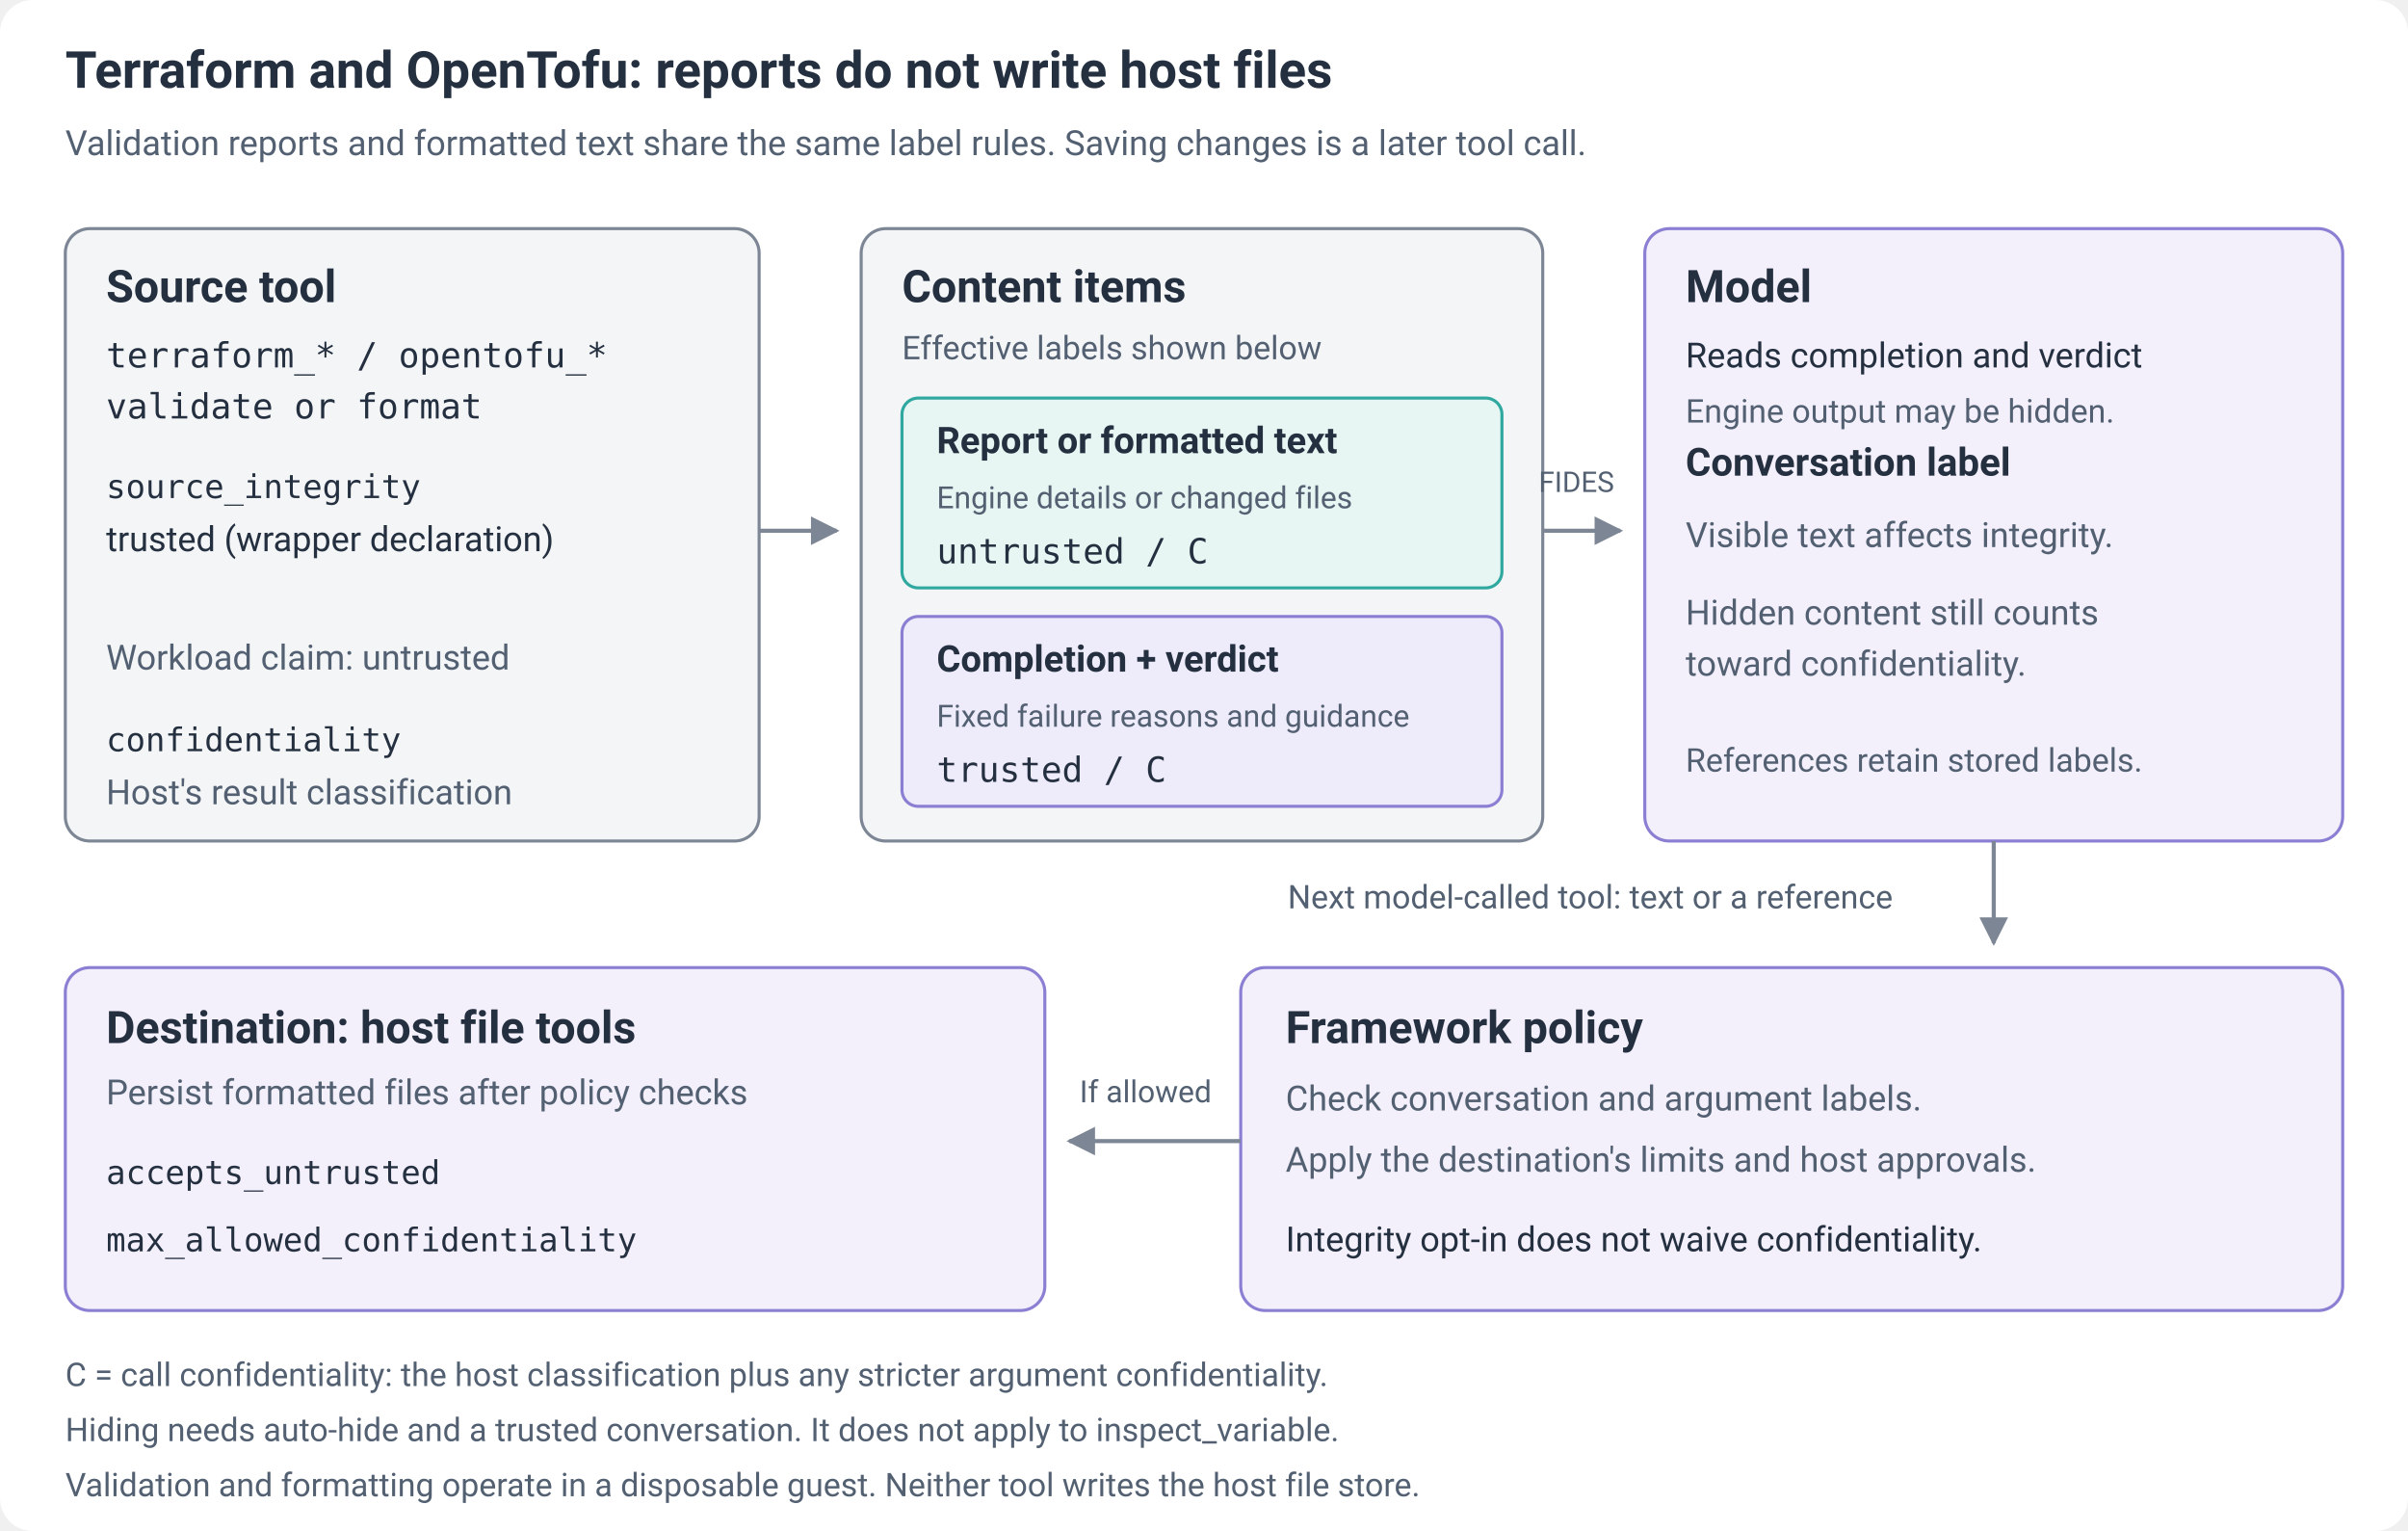
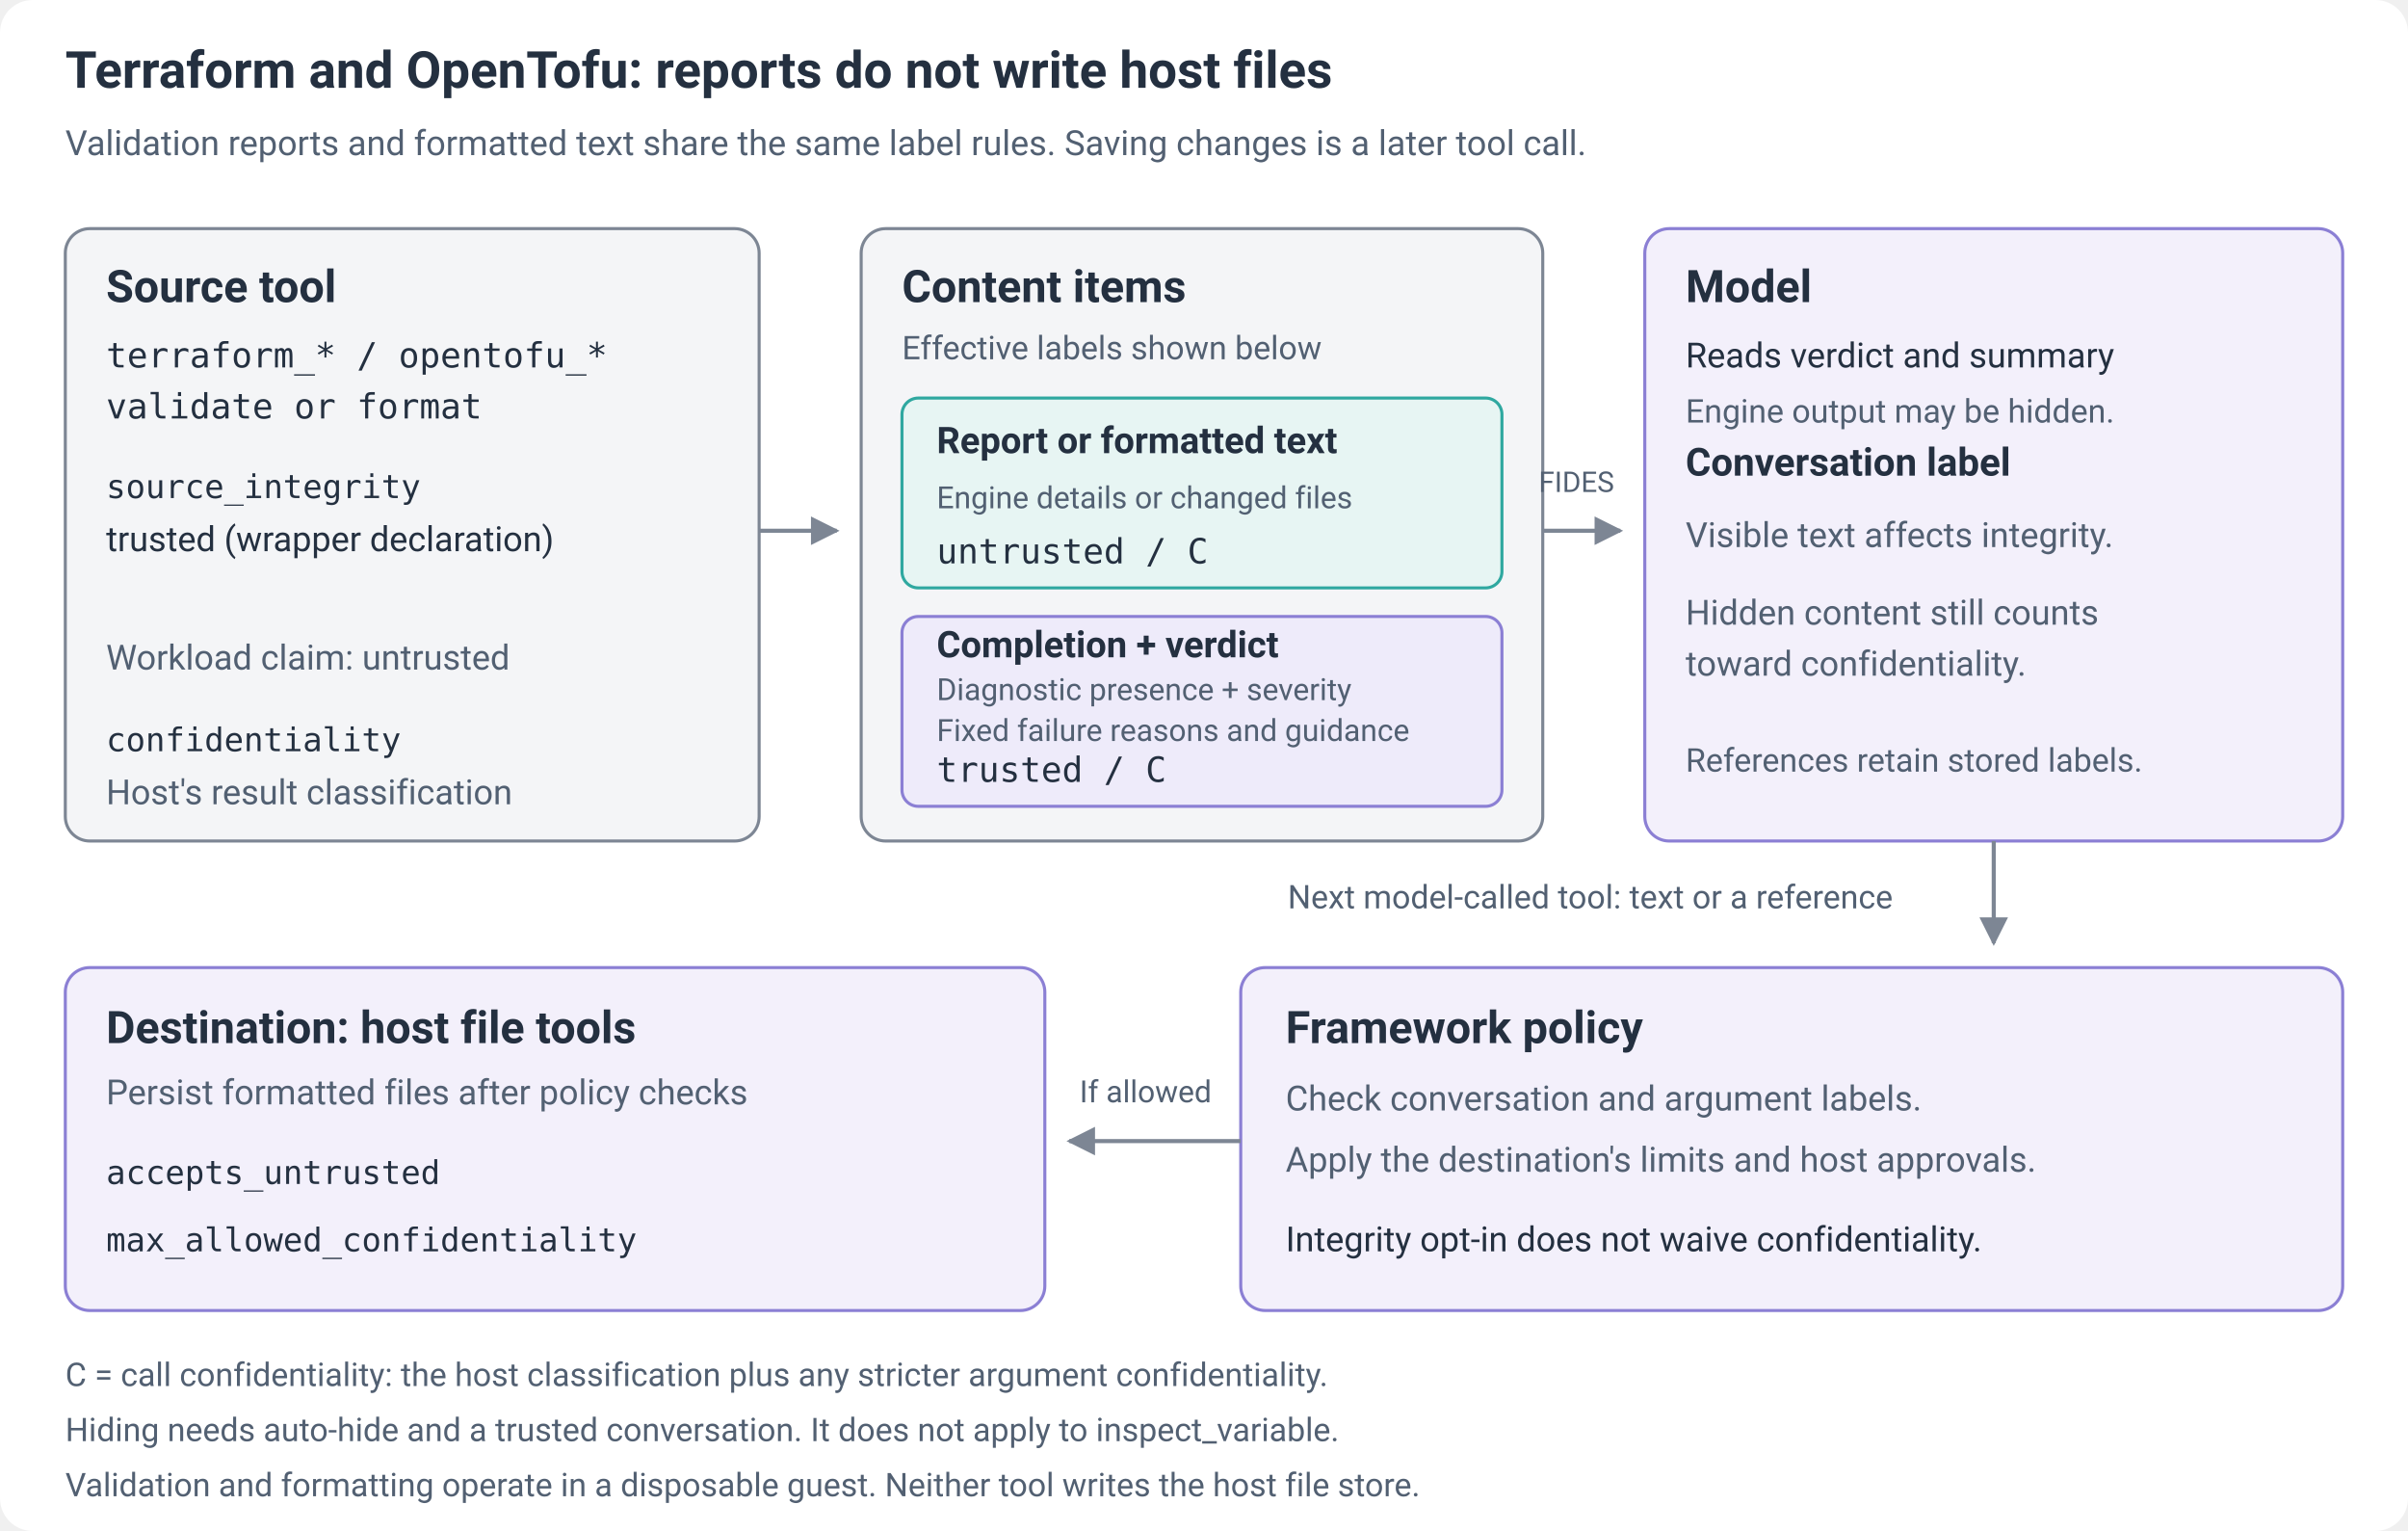
<svg xmlns="http://www.w3.org/2000/svg" viewBox="0 0 1180 750" width="1180" height="750" role="img" aria-labelledby="terraform-title terraform-desc" font-family="ui-sans-serif, system-ui, -apple-system, 'Segoe UI', Roboto, Helvetica, Arial, sans-serif">
  <defs>
    <marker id="terraform-arrow" viewBox="0 0 10 10" refX="9" refY="5" markerWidth="7" markerHeight="7" orient="auto-start-reverse">
      <path d="M 0 0 L 10 5 L 0 10 z" fill="#7d8694" />
    </marker>
  </defs>
  <rect width="1180" height="750" rx="16" fill="#ffffff" />
  <text x="32" y="43" font-size="25" font-weight="600" fill="#243040">Terraform and OpenTofu: reports do not write host files</text>
  <text x="32" y="76" font-size="17" fill="#526072">Validation reports and formatted text share the same label rules. Saving changes is a later tool call.</text>
  <rect x="32" y="112" width="340" height="300" rx="12" fill="#f4f5f7" stroke="#7d8694" stroke-width="1.5" />
  <text x="52" y="148" font-size="22" font-weight="600" fill="#243040">Source tool</text>
  <text x="52" y="180" font-size="17" font-family="ui-monospace, Consolas, monospace" fill="#243040">terraform_* / opentofu_*</text>
  <text x="52" y="205" font-size="17" font-family="ui-monospace, Consolas, monospace" fill="#243040">validate or format</text>
  <text x="52" y="244" font-size="16" font-family="ui-monospace, Consolas, monospace" fill="#243040">source_integrity</text>
  <text x="52" y="270" font-size="17" fill="#243040">trusted (wrapper declaration)</text>
  <text x="52" y="328" font-size="17" fill="#526072">Workload claim: untrusted</text>
  <text x="52" y="368" font-size="16" font-family="ui-monospace, Consolas, monospace" fill="#243040">confidentiality</text>
  <text x="52" y="394" font-size="17" fill="#526072">Host's result classification</text>
  <path d="M 372 260 H 410" fill="none" stroke="#7d8694" stroke-width="2" marker-end="url(#terraform-arrow)" />
  <rect x="422" y="112" width="334" height="300" rx="12" fill="#f4f5f7" stroke="#7d8694" stroke-width="1.5" />
  <text x="442" y="148" font-size="22" font-weight="600" fill="#243040">Content items</text>
  <text x="442" y="176" font-size="16" fill="#526072">Effective labels shown below</text>
  <rect x="442" y="195" width="294" height="93" rx="8" fill="#e7f5f3" stroke="#2fa8a0" stroke-width="1.5" />
  <text x="459" y="222" font-size="18" font-weight="600" fill="#243040">Report or formatted text</text>
  <text x="459" y="249" font-size="15" fill="#526072">Engine details or changed files</text>
  <text x="459" y="276" font-size="17" font-family="ui-monospace, Consolas, monospace" fill="#243040">untrusted / C</text>
  <rect x="442" y="302" width="294" height="93" rx="8" fill="#eeebfa" stroke="#8b7fd4" stroke-width="1.5" />
-   <text x="459" y="329" font-size="18" font-weight="600" fill="#243040">Completion + verdict</text>
-   <text x="459" y="356" font-size="15" fill="#526072">Fixed failure reasons and guidance</text>
+   <text x="459" y="322" font-size="18" font-weight="600" fill="#243040">Completion + verdict</text>
+   <text x="459" y="343" font-size="15" fill="#526072">Diagnostic presence + severity</text>
+   <text x="459" y="363" font-size="15" fill="#526072">Fixed failure reasons and guidance</text>
  <text x="459" y="383" font-size="17" font-family="ui-monospace, Consolas, monospace" fill="#243040">trusted / C</text>
  <path d="M 756 260 H 794" fill="none" stroke="#7d8694" stroke-width="2" marker-end="url(#terraform-arrow)" />
  <text x="754" y="241" font-size="14" fill="#526072">FIDES</text>
  <rect x="806" y="112" width="342" height="300" rx="12" fill="#f3f0fb" stroke="#8b7fd4" stroke-width="1.5" />
  <text x="826" y="148" font-size="22" font-weight="600" fill="#243040">Model</text>
-   <text x="826" y="180" font-size="17" fill="#243040">Reads completion and verdict</text>
+   <text x="826" y="180" font-size="17" fill="#243040">Reads verdict and summary</text>
  <text x="826" y="207" font-size="16" fill="#526072">Engine output may be hidden.</text>
  <text x="826" y="233" font-size="19" font-weight="600" fill="#243040">Conversation label</text>
  <text x="826" y="268" font-size="17" fill="#526072">Visible text affects integrity.</text>
  <text x="826" y="306" font-size="17" fill="#526072">Hidden content still counts</text>
  <text x="826" y="331" font-size="17" fill="#526072">toward confidentiality.</text>
  <text x="826" y="378" font-size="16" fill="#526072">References retain stored labels.</text>
  <path d="M 977 412 V 462" fill="none" stroke="#7d8694" stroke-width="2" marker-end="url(#terraform-arrow)" />
  <text x="631" y="445" font-size="16" fill="#526072">Next model-called tool: text or a reference</text>
  <rect x="608" y="474" width="540" height="168" rx="12" fill="#f3f0fb" stroke="#8b7fd4" stroke-width="1.5" />
  <text x="630" y="511" font-size="22" font-weight="600" fill="#243040">Framework policy</text>
  <text x="630" y="544" font-size="17" fill="#526072">Check conversation and argument labels.</text>
  <text x="630" y="574" font-size="17" fill="#526072">Apply the destination's limits and host approvals.</text>
  <text x="630" y="613" font-size="17" fill="#243040">Integrity opt-in does not waive confidentiality.</text>
  <path d="M 608 559 H 524" fill="none" stroke="#7d8694" stroke-width="2" marker-end="url(#terraform-arrow)" />
  <text x="529" y="540" font-size="15" fill="#526072">If allowed</text>
  <rect x="32" y="474" width="480" height="168" rx="12" fill="#f3f0fb" stroke="#8b7fd4" stroke-width="1.5" />
  <text x="52" y="511" font-size="22" font-weight="600" fill="#243040">Destination: host file tools</text>
  <text x="52" y="541" font-size="17" fill="#526072">Persist formatted files after policy checks</text>
  <text x="52" y="580" font-size="16" font-family="ui-monospace, Consolas, monospace" fill="#243040">accepts_untrusted</text>
  <text x="52" y="613" font-size="16" font-family="ui-monospace, Consolas, monospace" fill="#243040">max_allowed_confidentiality</text>
  <text x="32" y="679" font-size="16" fill="#526072">C = call confidentiality: the host classification plus any stricter argument confidentiality.</text>
  <text x="32" y="706" font-size="16" fill="#526072">Hiding needs auto-hide and a trusted conversation. It does not apply to inspect_variable.</text>
  <text x="32" y="733" font-size="16" fill="#526072">Validation and formatting operate in a disposable guest. Neither tool writes the host file store.</text>
</svg>
